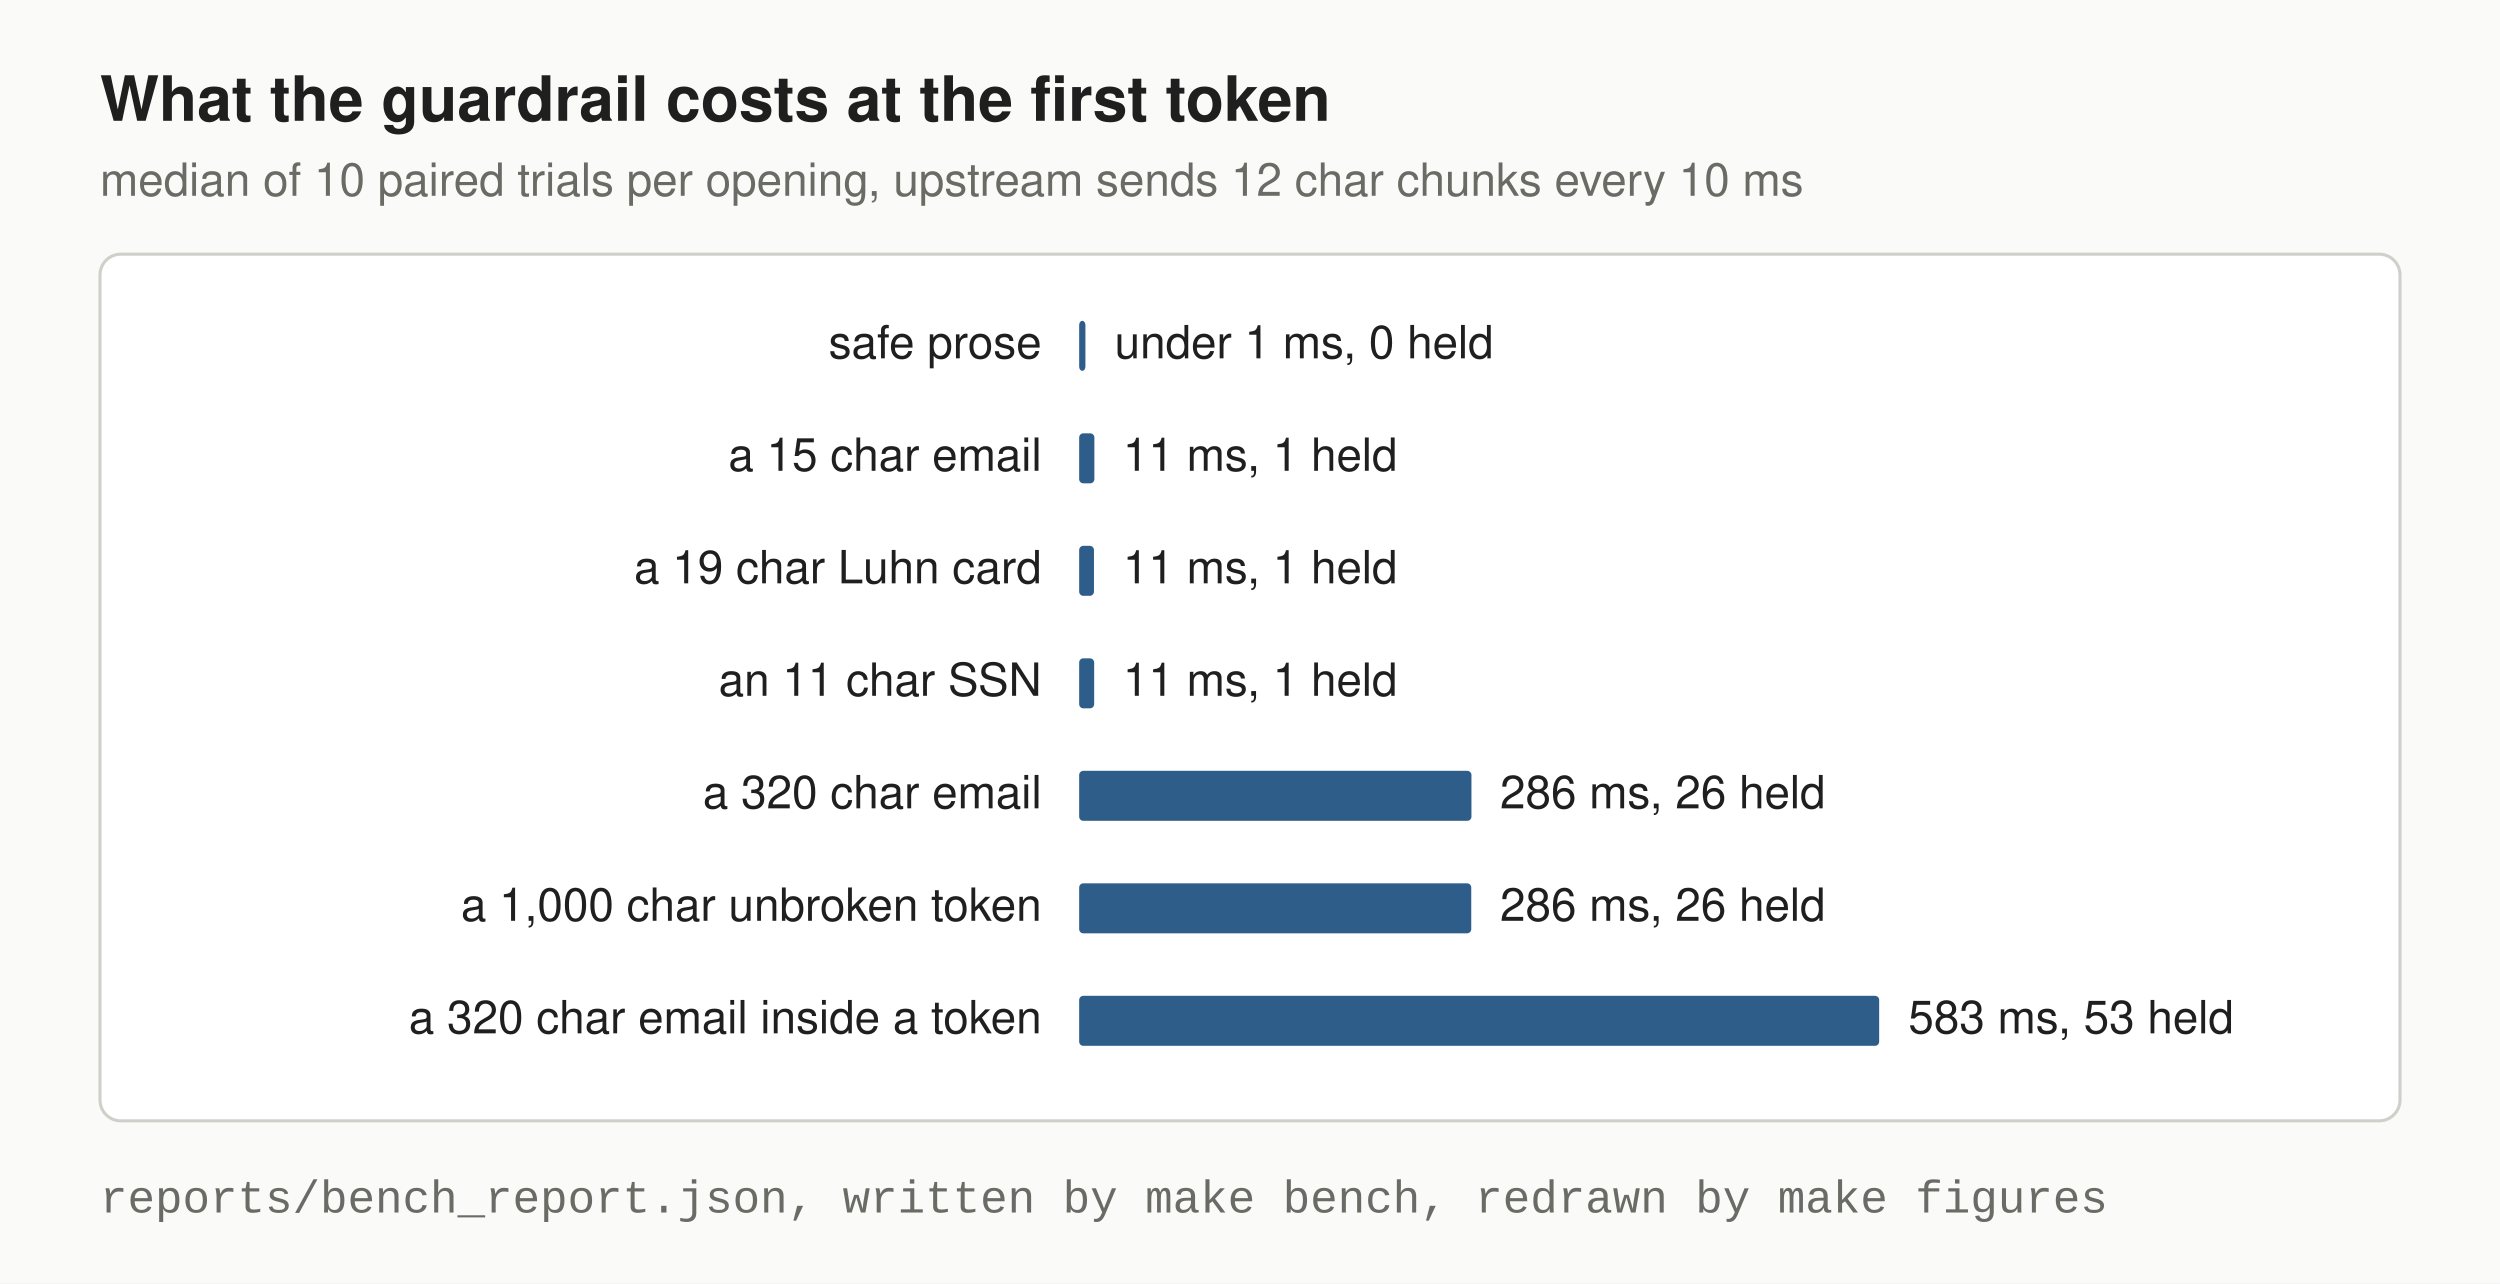
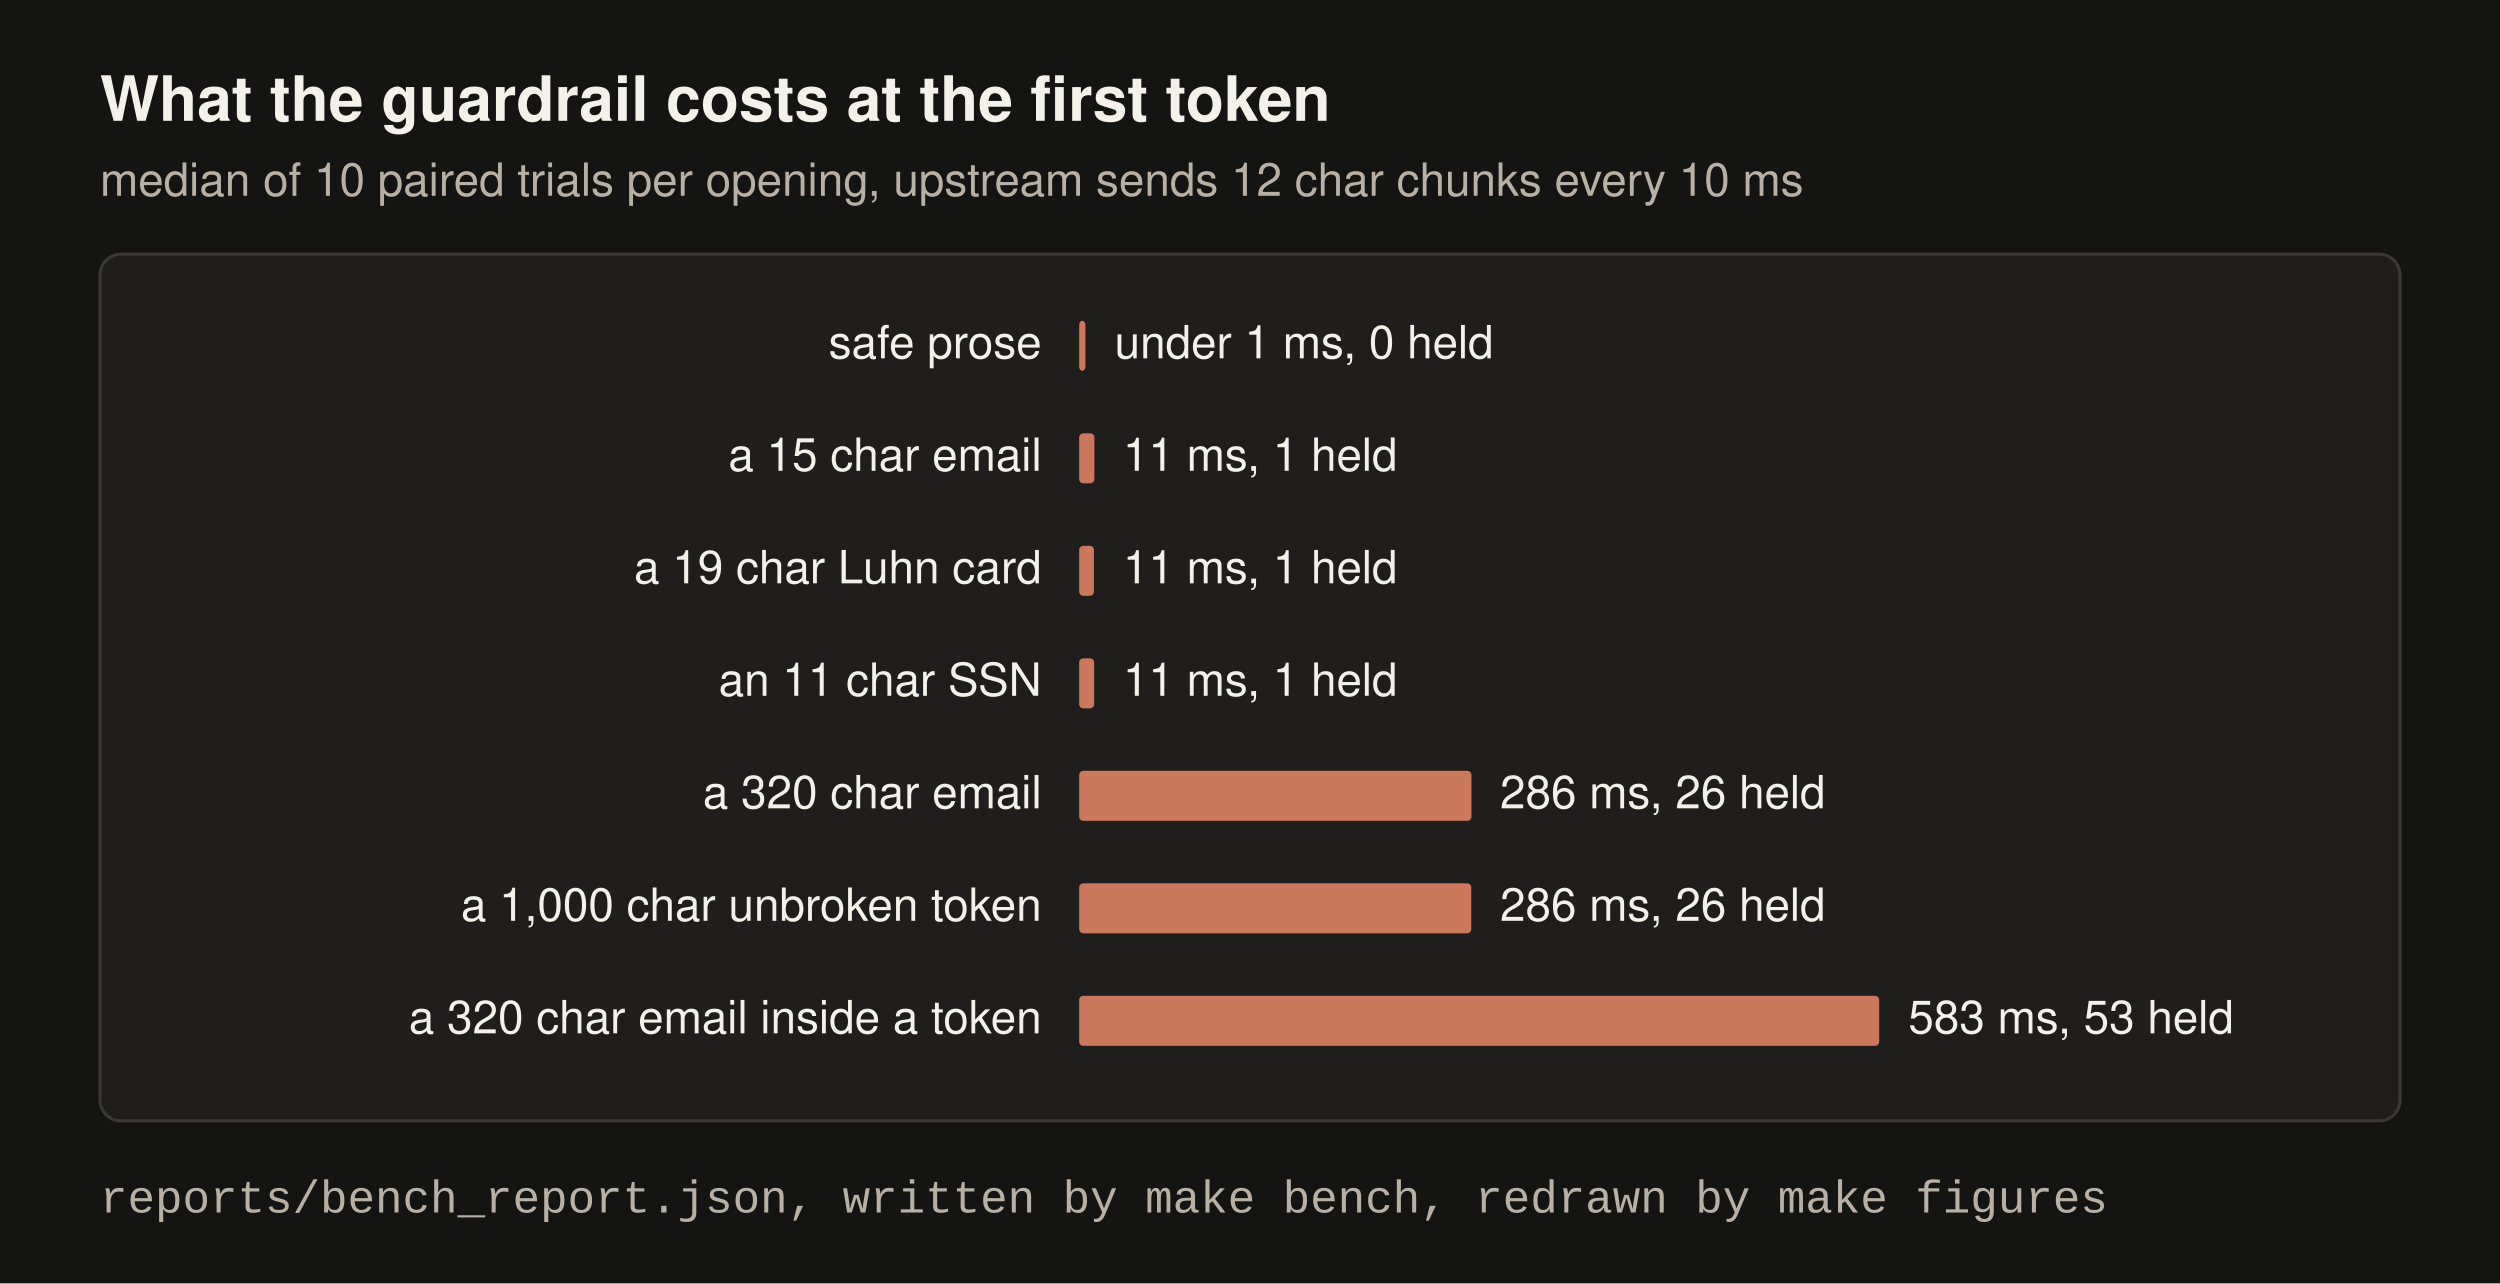
<svg xmlns="http://www.w3.org/2000/svg" viewBox="0 0 1200 616" role="img" aria-label="Time to first token that the guardrail adds, by what the response opens with">
-   <rect x="0" y="0" width="1200" height="616" fill="#FAFAF8" />
-   <text x="48" y="58" font-family="Helvetica Neue,Helvetica,Arial,sans-serif" font-size="30" font-weight="700" fill="#1F1F1F" text-anchor="start">What the guardrail costs at the first token</text>
-   <text x="48" y="94" font-family="Helvetica Neue,Helvetica,Arial,sans-serif" font-size="22" font-weight="400" fill="#6B6B66" text-anchor="start">median of 10 paired trials per opening, upstream sends 12 char chunks every 10 ms</text>
-   <rect x="48" y="122" width="1104" height="416" rx="10" fill="#FFFFFF" stroke="#D0CFCA" stroke-width="1.5" />
-   <text x="500" y="172" font-family="Helvetica Neue,Helvetica,Arial,sans-serif" font-size="22" font-weight="400" fill="#1F1F1F" text-anchor="end">safe prose</text>
-   <rect x="518" y="154" width="3" height="24" rx="2" fill="#2F5D8A" />
-   <text x="535" y="172" font-family="Helvetica Neue,Helvetica,Arial,sans-serif" font-size="22" font-weight="400" fill="#1F1F1F" text-anchor="start">under 1 ms, 0 held</text>
-   <text x="500" y="226" font-family="Helvetica Neue,Helvetica,Arial,sans-serif" font-size="22" font-weight="400" fill="#1F1F1F" text-anchor="end">a 15 char email</text>
-   <rect x="518" y="208" width="7.3" height="24" rx="2" fill="#2F5D8A" />
-   <text x="539" y="226" font-family="Helvetica Neue,Helvetica,Arial,sans-serif" font-size="22" font-weight="400" fill="#1F1F1F" text-anchor="start">11 ms, 1 held</text>
-   <text x="500" y="280" font-family="Helvetica Neue,Helvetica,Arial,sans-serif" font-size="22" font-weight="400" fill="#1F1F1F" text-anchor="end">a 19 char Luhn card</text>
-   <rect x="518" y="262" width="7.1" height="24" rx="2" fill="#2F5D8A" />
-   <text x="539" y="280" font-family="Helvetica Neue,Helvetica,Arial,sans-serif" font-size="22" font-weight="400" fill="#1F1F1F" text-anchor="start">11 ms, 1 held</text>
-   <text x="500" y="334" font-family="Helvetica Neue,Helvetica,Arial,sans-serif" font-size="22" font-weight="400" fill="#1F1F1F" text-anchor="end">an 11 char SSN</text>
-   <rect x="518" y="316" width="7.2" height="24" rx="2" fill="#2F5D8A" />
-   <text x="539" y="334" font-family="Helvetica Neue,Helvetica,Arial,sans-serif" font-size="22" font-weight="400" fill="#1F1F1F" text-anchor="start">11 ms, 1 held</text>
-   <text x="500" y="388" font-family="Helvetica Neue,Helvetica,Arial,sans-serif" font-size="22" font-weight="400" fill="#1F1F1F" text-anchor="end">a 320 char email</text>
-   <rect x="518" y="370" width="188.3" height="24" rx="2" fill="#2F5D8A" />
-   <text x="720" y="388" font-family="Helvetica Neue,Helvetica,Arial,sans-serif" font-size="22" font-weight="400" fill="#1F1F1F" text-anchor="start">286 ms, 26 held</text>
-   <text x="500" y="442" font-family="Helvetica Neue,Helvetica,Arial,sans-serif" font-size="22" font-weight="400" fill="#1F1F1F" text-anchor="end">a 1,000 char unbroken token</text>
-   <rect x="518" y="424" width="188.2" height="24" rx="2" fill="#2F5D8A" />
-   <text x="720" y="442" font-family="Helvetica Neue,Helvetica,Arial,sans-serif" font-size="22" font-weight="400" fill="#1F1F1F" text-anchor="start">286 ms, 26 held</text>
-   <text x="500" y="496" font-family="Helvetica Neue,Helvetica,Arial,sans-serif" font-size="22" font-weight="400" fill="#1F1F1F" text-anchor="end">a 320 char email inside a token</text>
-   <rect x="518" y="478" width="384" height="24" rx="2" fill="#2F5D8A" />
-   <text x="916" y="496" font-family="Helvetica Neue,Helvetica,Arial,sans-serif" font-size="22" font-weight="400" fill="#1F1F1F" text-anchor="start">583 ms, 53 held</text>
-   <text x="48" y="582" font-family="SFMono-Regular,Menlo,Consolas,Liberation Mono,monospace" font-size="22" font-weight="400" fill="#6B6B66" text-anchor="start">reports/bench_report.json, written by make bench, redrawn by make figures</text>
+   <rect x="0" y="0" width="1200" height="616" fill="#141413" />
+   <text x="48" y="58" font-family="Helvetica Neue,Helvetica,Arial,sans-serif" font-size="30" font-weight="700" fill="#F4F1EA" text-anchor="start">What the guardrail costs at the first token</text>
+   <text x="48" y="94" font-family="Helvetica Neue,Helvetica,Arial,sans-serif" font-size="22" font-weight="400" fill="#B8B0A4" text-anchor="start">median of 10 paired trials per opening, upstream sends 12 char chunks every 10 ms</text>
+   <rect x="48" y="122" width="1104" height="416" rx="10" fill="#1F1E1D" stroke="#3A3734" stroke-width="1.5" />
+   <text x="500" y="172" font-family="Helvetica Neue,Helvetica,Arial,sans-serif" font-size="22" font-weight="400" fill="#F4F1EA" text-anchor="end">safe prose</text>
+   <rect x="518" y="154" width="3" height="24" rx="2" fill="#CC785C" />
+   <text x="535" y="172" font-family="Helvetica Neue,Helvetica,Arial,sans-serif" font-size="22" font-weight="400" fill="#F4F1EA" text-anchor="start">under 1 ms, 0 held</text>
+   <text x="500" y="226" font-family="Helvetica Neue,Helvetica,Arial,sans-serif" font-size="22" font-weight="400" fill="#F4F1EA" text-anchor="end">a 15 char email</text>
+   <rect x="518" y="208" width="7.3" height="24" rx="2" fill="#CC785C" />
+   <text x="539" y="226" font-family="Helvetica Neue,Helvetica,Arial,sans-serif" font-size="22" font-weight="400" fill="#F4F1EA" text-anchor="start">11 ms, 1 held</text>
+   <text x="500" y="280" font-family="Helvetica Neue,Helvetica,Arial,sans-serif" font-size="22" font-weight="400" fill="#F4F1EA" text-anchor="end">a 19 char Luhn card</text>
+   <rect x="518" y="262" width="7.1" height="24" rx="2" fill="#CC785C" />
+   <text x="539" y="280" font-family="Helvetica Neue,Helvetica,Arial,sans-serif" font-size="22" font-weight="400" fill="#F4F1EA" text-anchor="start">11 ms, 1 held</text>
+   <text x="500" y="334" font-family="Helvetica Neue,Helvetica,Arial,sans-serif" font-size="22" font-weight="400" fill="#F4F1EA" text-anchor="end">an 11 char SSN</text>
+   <rect x="518" y="316" width="7.2" height="24" rx="2" fill="#CC785C" />
+   <text x="539" y="334" font-family="Helvetica Neue,Helvetica,Arial,sans-serif" font-size="22" font-weight="400" fill="#F4F1EA" text-anchor="start">11 ms, 1 held</text>
+   <text x="500" y="388" font-family="Helvetica Neue,Helvetica,Arial,sans-serif" font-size="22" font-weight="400" fill="#F4F1EA" text-anchor="end">a 320 char email</text>
+   <rect x="518" y="370" width="188.3" height="24" rx="2" fill="#CC785C" />
+   <text x="720" y="388" font-family="Helvetica Neue,Helvetica,Arial,sans-serif" font-size="22" font-weight="400" fill="#F4F1EA" text-anchor="start">286 ms, 26 held</text>
+   <text x="500" y="442" font-family="Helvetica Neue,Helvetica,Arial,sans-serif" font-size="22" font-weight="400" fill="#F4F1EA" text-anchor="end">a 1,000 char unbroken token</text>
+   <rect x="518" y="424" width="188.2" height="24" rx="2" fill="#CC785C" />
+   <text x="720" y="442" font-family="Helvetica Neue,Helvetica,Arial,sans-serif" font-size="22" font-weight="400" fill="#F4F1EA" text-anchor="start">286 ms, 26 held</text>
+   <text x="500" y="496" font-family="Helvetica Neue,Helvetica,Arial,sans-serif" font-size="22" font-weight="400" fill="#F4F1EA" text-anchor="end">a 320 char email inside a token</text>
+   <rect x="518" y="478" width="384" height="24" rx="2" fill="#CC785C" />
+   <text x="916" y="496" font-family="Helvetica Neue,Helvetica,Arial,sans-serif" font-size="22" font-weight="400" fill="#F4F1EA" text-anchor="start">583 ms, 53 held</text>
+   <text x="48" y="582" font-family="SFMono-Regular,Menlo,Consolas,Liberation Mono,monospace" font-size="22" font-weight="400" fill="#B8B0A4" text-anchor="start">reports/bench_report.json, written by make bench, redrawn by make figures</text>
</svg>
